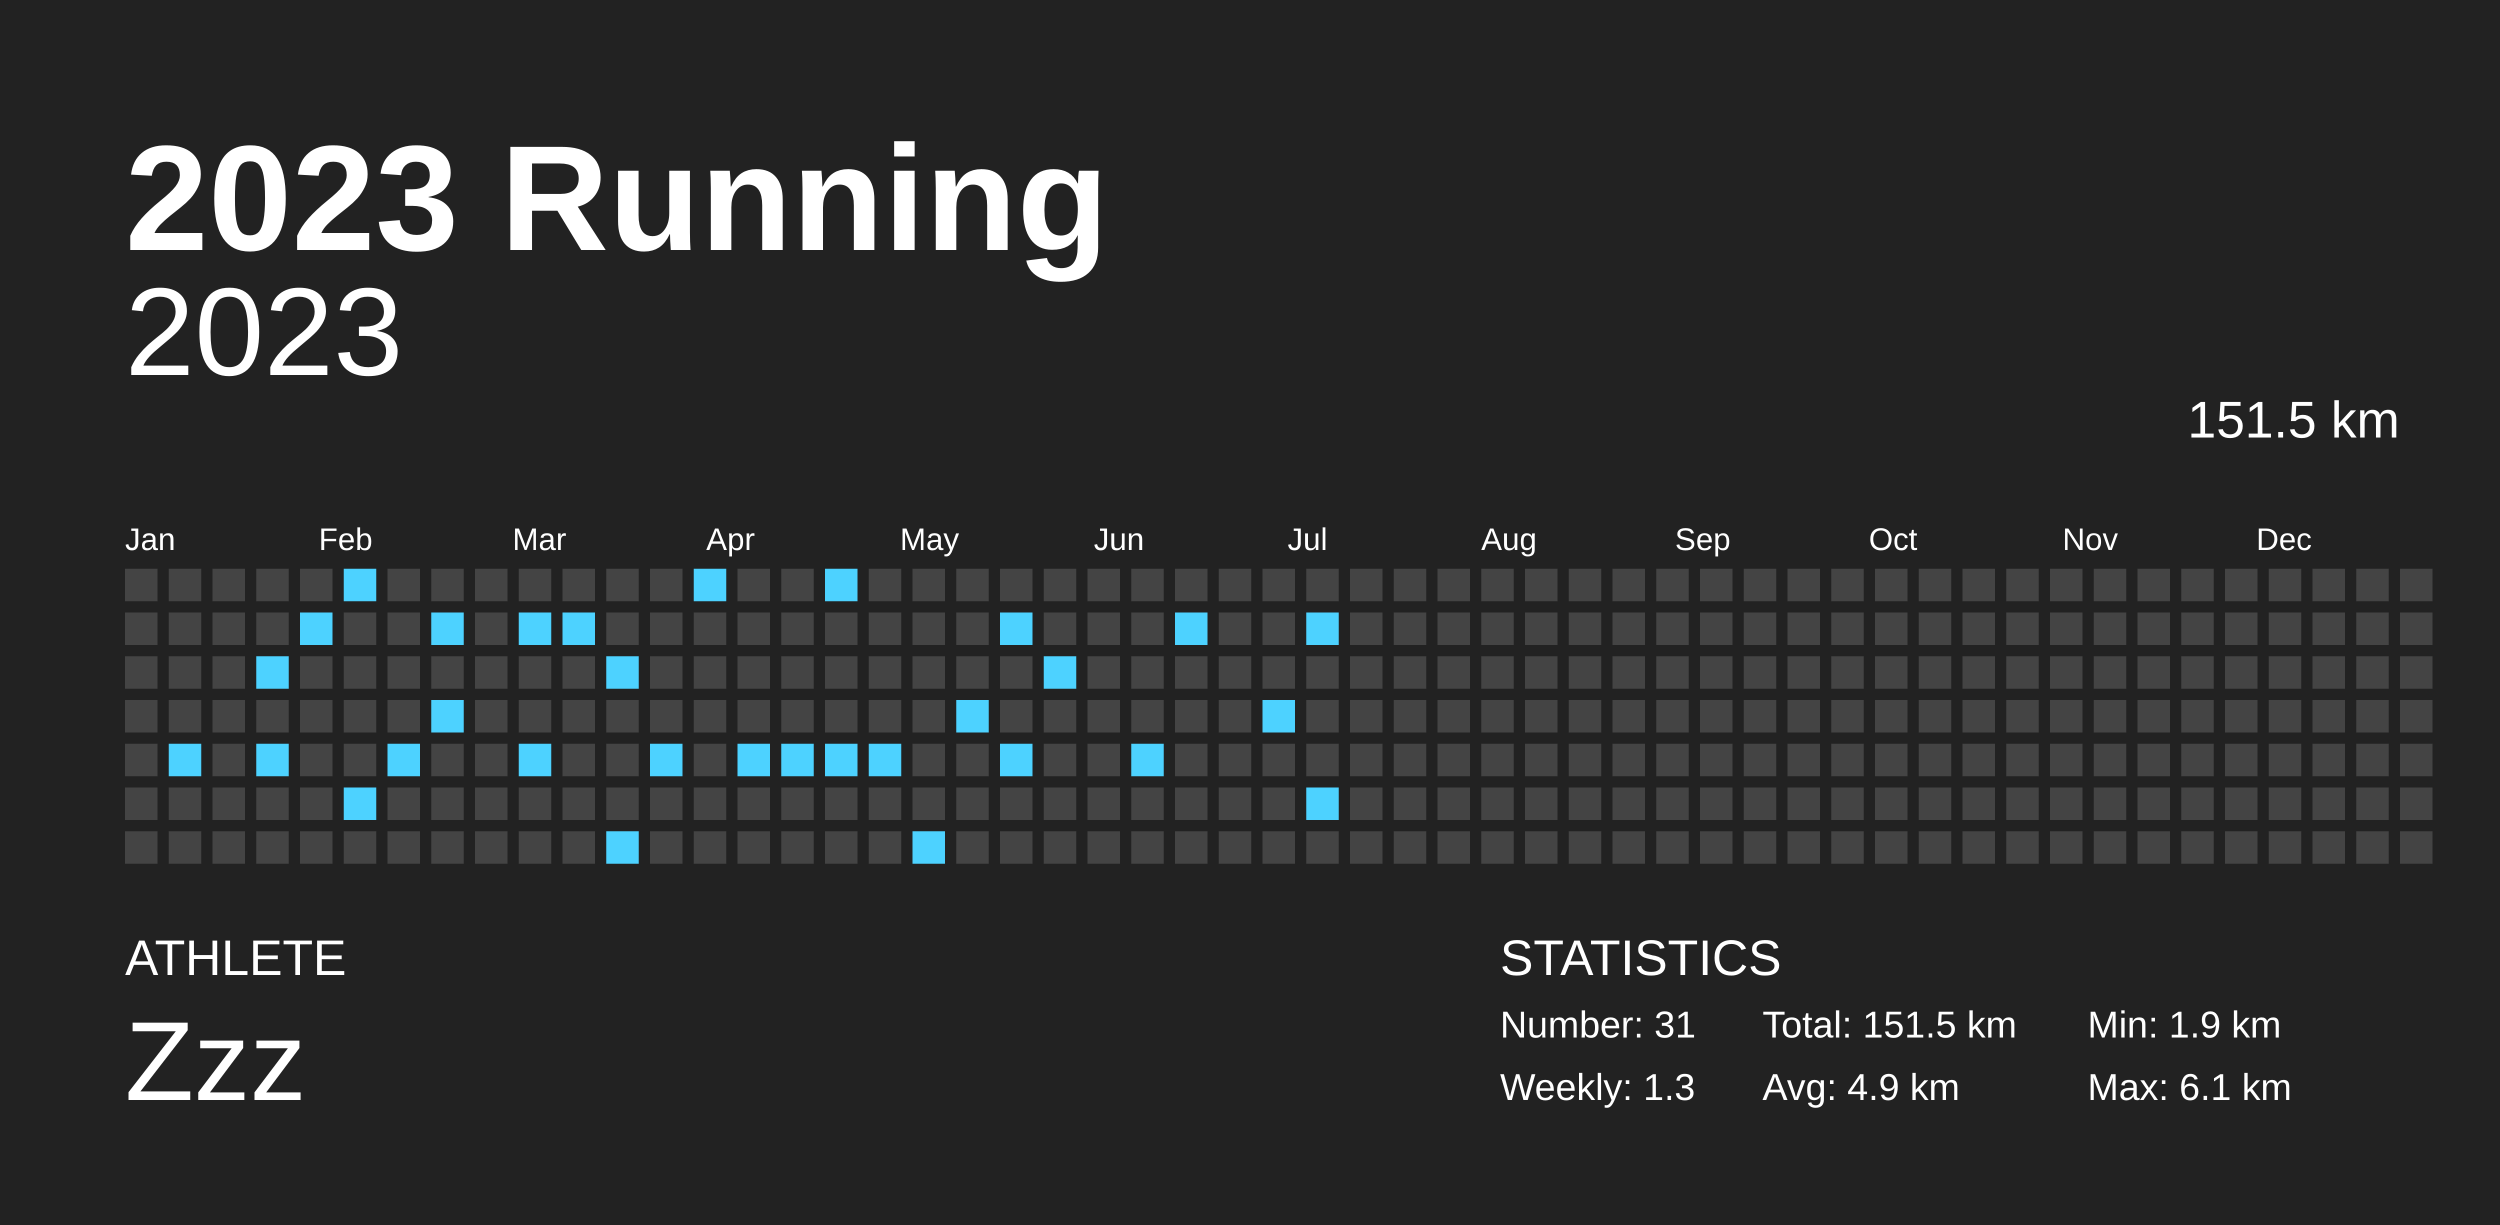
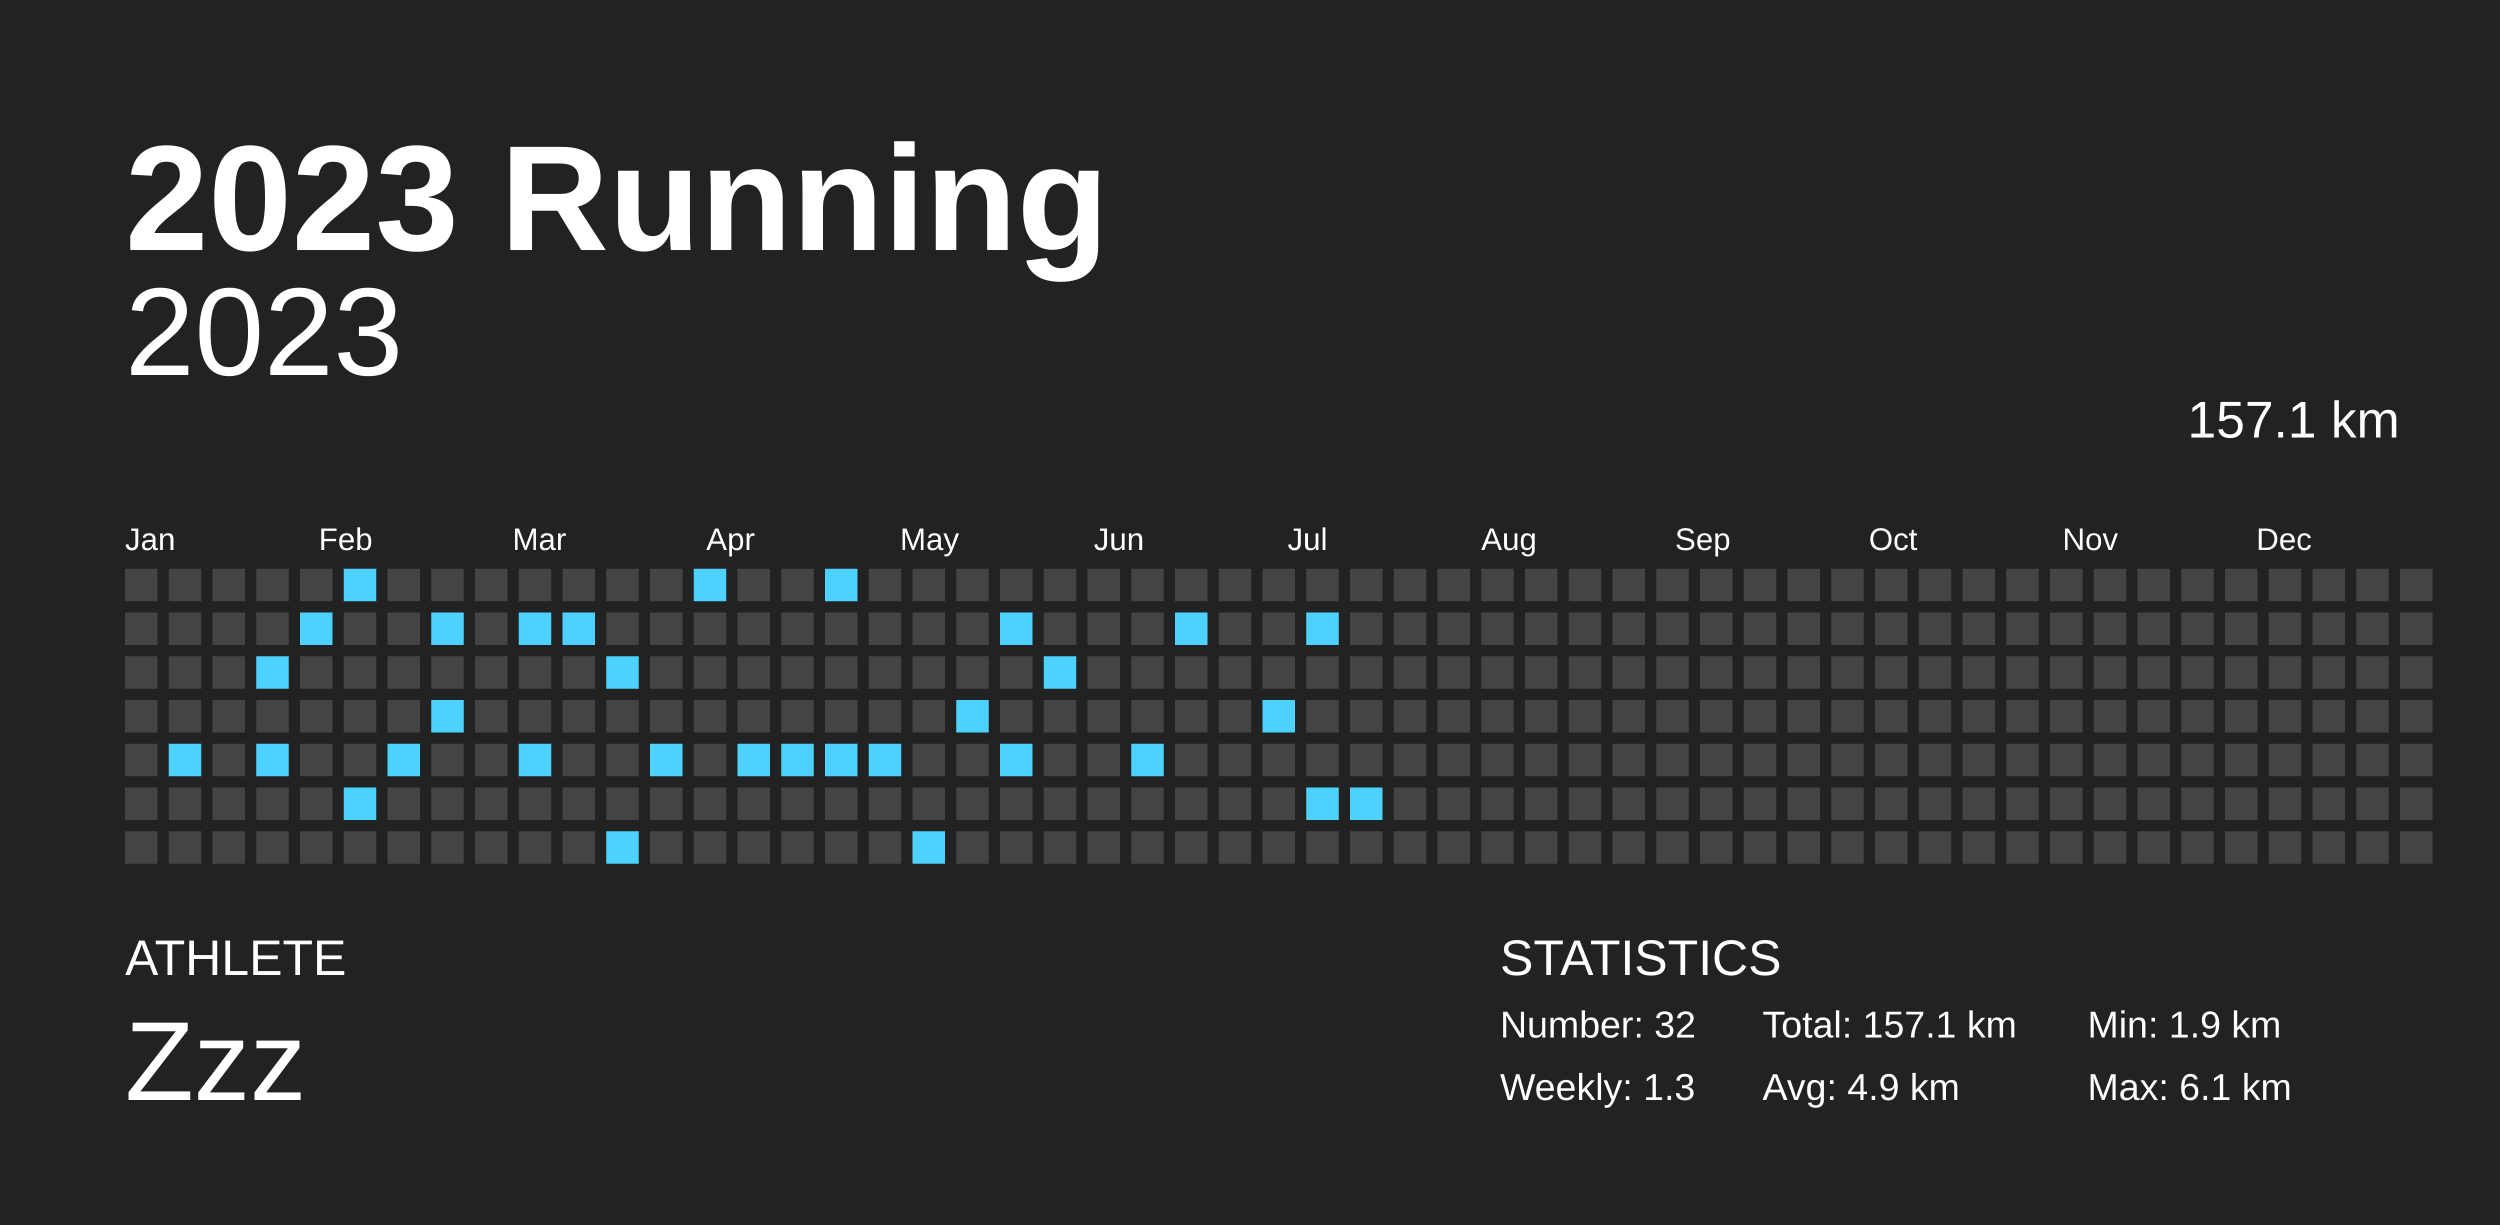
<svg xmlns="http://www.w3.org/2000/svg" baseProfile="full" height="98mm" version="1.1" viewBox="0,0,200,98" width="200mm">
  <defs />
  <rect fill="#222222" height="98" width="200" x="0" y="0" />
  <text fill="#FFFFFF" style="font-size:12px; font-family:Arial; font-weight:bold;" x="10" y="20">2023 Running</text>
  <text fill="#FFFFFF" style="font-size:4px; font-family:Arial" x="10" y="78">ATHLETE</text>
  <text fill="#FFFFFF" style="font-size:9px; font-family:Arial" x="10" y="88">Zzz</text>
  <text fill="#FFFFFF" style="font-size:4px; font-family:Arial" x="120" y="78">STATISTICS</text>
-   <text fill="#FFFFFF" style="font-size:3px; font-family:Arial" x="120" y="83">Number: 31</text>
+   <text fill="#FFFFFF" style="font-size:3px; font-family:Arial" x="120" y="83">Number: 32</text>
  <text fill="#FFFFFF" style="font-size:3px; font-family:Arial" x="120" y="88">Weekly: 1.3</text>
-   <text fill="#FFFFFF" style="font-size:3px; font-family:Arial" x="141" y="83">Total: 151.5 km</text>
+   <text fill="#FFFFFF" style="font-size:3px; font-family:Arial" x="141" y="83">Total: 157.1 km</text>
  <text fill="#FFFFFF" style="font-size:3px; font-family:Arial" x="141" y="88">Avg: 4.9 km</text>
  <text fill="#FFFFFF" style="font-size:3px; font-family:Arial" x="167" y="83">Min: 1.9 km</text>
  <text fill="#FFFFFF" style="font-size:3px; font-family:Arial" x="167" y="88">Max: 6.1 km</text>
  <text alignment-baseline="hanging" fill="#FFFFFF" style="font-size:10.0px; font-family:Arial;" x="10" y="30">2023</text>
-   <text alignment-baseline="hanging" fill="#FFFFFF" style="font-size:4.125px; font-family:Arial;" x="175" y="35">151.5 km</text>
+   <text alignment-baseline="hanging" fill="#FFFFFF" style="font-size:4.125px; font-family:Arial;" x="175" y="35">157.1 km</text>
  <text fill="#FFFFFF" style="font-size:2.5px; font-family:Arial" x="10.0" y="44">Jan</text>
  <text fill="#FFFFFF" style="font-size:2.5px; font-family:Arial" x="25.5" y="44">Feb</text>
  <text fill="#FFFFFF" style="font-size:2.5px; font-family:Arial" x="41.0" y="44">Mar</text>
  <text fill="#FFFFFF" style="font-size:2.5px; font-family:Arial" x="56.5" y="44">Apr</text>
  <text fill="#FFFFFF" style="font-size:2.5px; font-family:Arial" x="72.0" y="44">May</text>
  <text fill="#FFFFFF" style="font-size:2.5px; font-family:Arial" x="87.5" y="44">Jun</text>
  <text fill="#FFFFFF" style="font-size:2.5px; font-family:Arial" x="103.0" y="44">Jul</text>
  <text fill="#FFFFFF" style="font-size:2.5px; font-family:Arial" x="118.5" y="44">Aug</text>
  <text fill="#FFFFFF" style="font-size:2.5px; font-family:Arial" x="134.0" y="44">Sep</text>
  <text fill="#FFFFFF" style="font-size:2.5px; font-family:Arial" x="149.5" y="44">Oct</text>
  <text fill="#FFFFFF" style="font-size:2.5px; font-family:Arial" x="165.0" y="44">Nov</text>
  <text fill="#FFFFFF" style="font-size:2.5px; font-family:Arial" x="180.5" y="44">Dec</text>
  <rect fill="#444444" height="2.6" width="2.6" x="10.0" y="45.5" />
  <rect fill="#444444" height="2.6" width="2.6" x="10.0" y="49.0" />
  <rect fill="#444444" height="2.6" width="2.6" x="10.0" y="52.5" />
  <rect fill="#444444" height="2.6" width="2.6" x="10.0" y="56.0" />
  <rect fill="#444444" height="2.6" width="2.6" x="10.0" y="59.5" />
  <rect fill="#444444" height="2.6" width="2.6" x="10.0" y="63.0" />
  <rect fill="#444444" height="2.6" width="2.6" x="10.0" y="66.5" />
  <rect fill="#444444" height="2.6" width="2.6" x="13.5" y="45.5" />
  <rect fill="#444444" height="2.6" width="2.6" x="13.5" y="49.0" />
  <rect fill="#444444" height="2.6" width="2.6" x="13.5" y="52.5" />
  <rect fill="#444444" height="2.6" width="2.6" x="13.5" y="56.0" />
  <rect fill="#4dd2ff" height="2.6" width="2.6" x="13.5" y="59.5" />
  <rect fill="#444444" height="2.6" width="2.6" x="13.5" y="63.0" />
  <rect fill="#444444" height="2.6" width="2.6" x="13.5" y="66.5" />
  <rect fill="#444444" height="2.6" width="2.6" x="17.0" y="45.5" />
  <rect fill="#444444" height="2.6" width="2.6" x="17.0" y="49.0" />
  <rect fill="#444444" height="2.6" width="2.6" x="17.0" y="52.5" />
  <rect fill="#444444" height="2.6" width="2.6" x="17.0" y="56.0" />
  <rect fill="#444444" height="2.6" width="2.6" x="17.0" y="59.5" />
  <rect fill="#444444" height="2.6" width="2.6" x="17.0" y="63.0" />
  <rect fill="#444444" height="2.6" width="2.6" x="17.0" y="66.5" />
  <rect fill="#444444" height="2.6" width="2.6" x="20.5" y="45.5" />
  <rect fill="#444444" height="2.6" width="2.6" x="20.5" y="49.0" />
  <rect fill="#4dd2ff" height="2.6" width="2.6" x="20.5" y="52.5" />
  <rect fill="#444444" height="2.6" width="2.6" x="20.5" y="56.0" />
  <rect fill="#4dd2ff" height="2.6" width="2.6" x="20.5" y="59.5" />
  <rect fill="#444444" height="2.6" width="2.6" x="20.5" y="63.0" />
  <rect fill="#444444" height="2.6" width="2.6" x="20.5" y="66.5" />
  <rect fill="#444444" height="2.6" width="2.6" x="24.0" y="45.5" />
  <rect fill="#4dd2ff" height="2.6" width="2.6" x="24.0" y="49.0" />
  <rect fill="#444444" height="2.6" width="2.6" x="24.0" y="52.5" />
  <rect fill="#444444" height="2.6" width="2.6" x="24.0" y="56.0" />
  <rect fill="#444444" height="2.6" width="2.6" x="24.0" y="59.5" />
  <rect fill="#444444" height="2.6" width="2.6" x="24.0" y="63.0" />
  <rect fill="#444444" height="2.6" width="2.6" x="24.0" y="66.5" />
  <rect fill="#4dd2ff" height="2.6" width="2.6" x="27.5" y="45.5" />
  <rect fill="#444444" height="2.6" width="2.6" x="27.5" y="49.0" />
  <rect fill="#444444" height="2.6" width="2.6" x="27.5" y="52.5" />
  <rect fill="#444444" height="2.6" width="2.6" x="27.5" y="56.0" />
  <rect fill="#444444" height="2.6" width="2.6" x="27.5" y="59.5" />
  <rect fill="#4dd2ff" height="2.6" width="2.6" x="27.5" y="63.0" />
  <rect fill="#444444" height="2.6" width="2.6" x="27.5" y="66.5" />
  <rect fill="#444444" height="2.6" width="2.6" x="31.0" y="45.5" />
  <rect fill="#444444" height="2.6" width="2.6" x="31.0" y="49.0" />
  <rect fill="#444444" height="2.6" width="2.6" x="31.0" y="52.5" />
  <rect fill="#444444" height="2.6" width="2.6" x="31.0" y="56.0" />
  <rect fill="#4dd2ff" height="2.6" width="2.6" x="31.0" y="59.5" />
  <rect fill="#444444" height="2.6" width="2.6" x="31.0" y="63.0" />
  <rect fill="#444444" height="2.6" width="2.6" x="31.0" y="66.5" />
  <rect fill="#444444" height="2.6" width="2.6" x="34.5" y="45.5" />
  <rect fill="#4dd2ff" height="2.6" width="2.6" x="34.5" y="49.0" />
  <rect fill="#444444" height="2.6" width="2.6" x="34.5" y="52.5" />
  <rect fill="#4dd2ff" height="2.6" width="2.6" x="34.5" y="56.0" />
  <rect fill="#444444" height="2.6" width="2.6" x="34.5" y="59.5" />
  <rect fill="#444444" height="2.6" width="2.6" x="34.5" y="63.0" />
  <rect fill="#444444" height="2.6" width="2.6" x="34.5" y="66.5" />
  <rect fill="#444444" height="2.6" width="2.6" x="38.0" y="45.5" />
  <rect fill="#444444" height="2.6" width="2.6" x="38.0" y="49.0" />
  <rect fill="#444444" height="2.6" width="2.6" x="38.0" y="52.5" />
  <rect fill="#444444" height="2.6" width="2.6" x="38.0" y="56.0" />
  <rect fill="#444444" height="2.6" width="2.6" x="38.0" y="59.5" />
  <rect fill="#444444" height="2.6" width="2.6" x="38.0" y="63.0" />
  <rect fill="#444444" height="2.6" width="2.6" x="38.0" y="66.5" />
  <rect fill="#444444" height="2.6" width="2.6" x="41.5" y="45.5" />
  <rect fill="#4dd2ff" height="2.6" width="2.6" x="41.5" y="49.0" />
  <rect fill="#444444" height="2.6" width="2.6" x="41.5" y="52.5" />
  <rect fill="#444444" height="2.6" width="2.6" x="41.5" y="56.0" />
  <rect fill="#4dd2ff" height="2.6" width="2.6" x="41.5" y="59.5" />
  <rect fill="#444444" height="2.6" width="2.6" x="41.5" y="63.0" />
  <rect fill="#444444" height="2.6" width="2.6" x="41.5" y="66.5" />
  <rect fill="#444444" height="2.6" width="2.6" x="45.0" y="45.5" />
  <rect fill="#4dd2ff" height="2.6" width="2.6" x="45.0" y="49.0" />
  <rect fill="#444444" height="2.6" width="2.6" x="45.0" y="52.5" />
  <rect fill="#444444" height="2.6" width="2.6" x="45.0" y="56.0" />
  <rect fill="#444444" height="2.6" width="2.6" x="45.0" y="59.5" />
  <rect fill="#444444" height="2.6" width="2.6" x="45.0" y="63.0" />
  <rect fill="#444444" height="2.6" width="2.6" x="45.0" y="66.5" />
  <rect fill="#444444" height="2.6" width="2.6" x="48.5" y="45.5" />
  <rect fill="#444444" height="2.6" width="2.6" x="48.5" y="49.0" />
  <rect fill="#4dd2ff" height="2.6" width="2.6" x="48.5" y="52.5" />
  <rect fill="#444444" height="2.6" width="2.6" x="48.5" y="56.0" />
  <rect fill="#444444" height="2.6" width="2.6" x="48.5" y="59.5" />
  <rect fill="#444444" height="2.6" width="2.6" x="48.5" y="63.0" />
  <rect fill="#4dd2ff" height="2.6" width="2.6" x="48.5" y="66.5" />
  <rect fill="#444444" height="2.6" width="2.6" x="52.0" y="45.5" />
  <rect fill="#444444" height="2.6" width="2.6" x="52.0" y="49.0" />
  <rect fill="#444444" height="2.6" width="2.6" x="52.0" y="52.5" />
  <rect fill="#444444" height="2.6" width="2.6" x="52.0" y="56.0" />
  <rect fill="#4dd2ff" height="2.6" width="2.6" x="52.0" y="59.5" />
  <rect fill="#444444" height="2.6" width="2.6" x="52.0" y="63.0" />
  <rect fill="#444444" height="2.6" width="2.6" x="52.0" y="66.5" />
  <rect fill="#4dd2ff" height="2.6" width="2.6" x="55.5" y="45.5" />
  <rect fill="#444444" height="2.6" width="2.6" x="55.5" y="49.0" />
  <rect fill="#444444" height="2.6" width="2.6" x="55.5" y="52.5" />
  <rect fill="#444444" height="2.6" width="2.6" x="55.5" y="56.0" />
  <rect fill="#444444" height="2.6" width="2.6" x="55.5" y="59.5" />
  <rect fill="#444444" height="2.6" width="2.6" x="55.5" y="63.0" />
  <rect fill="#444444" height="2.6" width="2.6" x="55.5" y="66.5" />
  <rect fill="#444444" height="2.6" width="2.6" x="59.0" y="45.5" />
  <rect fill="#444444" height="2.6" width="2.6" x="59.0" y="49.0" />
  <rect fill="#444444" height="2.6" width="2.6" x="59.0" y="52.5" />
  <rect fill="#444444" height="2.6" width="2.6" x="59.0" y="56.0" />
  <rect fill="#4dd2ff" height="2.6" width="2.6" x="59.0" y="59.5" />
  <rect fill="#444444" height="2.6" width="2.6" x="59.0" y="63.0" />
  <rect fill="#444444" height="2.6" width="2.6" x="59.0" y="66.5" />
  <rect fill="#444444" height="2.6" width="2.6" x="62.5" y="45.5" />
  <rect fill="#444444" height="2.6" width="2.6" x="62.5" y="49.0" />
  <rect fill="#444444" height="2.6" width="2.6" x="62.5" y="52.5" />
  <rect fill="#444444" height="2.6" width="2.6" x="62.5" y="56.0" />
  <rect fill="#4dd2ff" height="2.6" width="2.6" x="62.5" y="59.5" />
  <rect fill="#444444" height="2.6" width="2.6" x="62.5" y="63.0" />
  <rect fill="#444444" height="2.6" width="2.6" x="62.5" y="66.5" />
  <rect fill="#4dd2ff" height="2.6" width="2.6" x="66.0" y="45.5" />
  <rect fill="#444444" height="2.6" width="2.6" x="66.0" y="49.0" />
  <rect fill="#444444" height="2.6" width="2.6" x="66.0" y="52.5" />
  <rect fill="#444444" height="2.6" width="2.6" x="66.0" y="56.0" />
  <rect fill="#4dd2ff" height="2.6" width="2.6" x="66.0" y="59.5" />
  <rect fill="#444444" height="2.6" width="2.6" x="66.0" y="63.0" />
  <rect fill="#444444" height="2.6" width="2.6" x="66.0" y="66.5" />
  <rect fill="#444444" height="2.6" width="2.6" x="69.5" y="45.5" />
  <rect fill="#444444" height="2.6" width="2.6" x="69.5" y="49.0" />
  <rect fill="#444444" height="2.6" width="2.6" x="69.5" y="52.5" />
  <rect fill="#444444" height="2.6" width="2.6" x="69.5" y="56.0" />
  <rect fill="#4dd2ff" height="2.6" width="2.6" x="69.5" y="59.5" />
  <rect fill="#444444" height="2.6" width="2.6" x="69.5" y="63.0" />
  <rect fill="#444444" height="2.6" width="2.6" x="69.5" y="66.5" />
  <rect fill="#444444" height="2.6" width="2.6" x="73.0" y="45.5" />
  <rect fill="#444444" height="2.6" width="2.6" x="73.0" y="49.0" />
  <rect fill="#444444" height="2.6" width="2.6" x="73.0" y="52.5" />
  <rect fill="#444444" height="2.6" width="2.6" x="73.0" y="56.0" />
  <rect fill="#444444" height="2.6" width="2.6" x="73.0" y="59.5" />
  <rect fill="#444444" height="2.6" width="2.6" x="73.0" y="63.0" />
  <rect fill="#4dd2ff" height="2.6" width="2.6" x="73.0" y="66.5" />
  <rect fill="#444444" height="2.6" width="2.6" x="76.5" y="45.5" />
  <rect fill="#444444" height="2.6" width="2.6" x="76.5" y="49.0" />
  <rect fill="#444444" height="2.6" width="2.6" x="76.5" y="52.5" />
  <rect fill="#4dd2ff" height="2.6" width="2.6" x="76.5" y="56.0" />
  <rect fill="#444444" height="2.6" width="2.6" x="76.5" y="59.5" />
  <rect fill="#444444" height="2.6" width="2.6" x="76.5" y="63.0" />
  <rect fill="#444444" height="2.6" width="2.6" x="76.5" y="66.5" />
  <rect fill="#444444" height="2.6" width="2.6" x="80.0" y="45.5" />
  <rect fill="#4dd2ff" height="2.6" width="2.6" x="80.0" y="49.0" />
  <rect fill="#444444" height="2.6" width="2.6" x="80.0" y="52.5" />
  <rect fill="#444444" height="2.6" width="2.6" x="80.0" y="56.0" />
  <rect fill="#4dd2ff" height="2.6" width="2.6" x="80.0" y="59.5" />
  <rect fill="#444444" height="2.6" width="2.6" x="80.0" y="63.0" />
  <rect fill="#444444" height="2.6" width="2.6" x="80.0" y="66.5" />
  <rect fill="#444444" height="2.6" width="2.6" x="83.5" y="45.5" />
  <rect fill="#444444" height="2.6" width="2.6" x="83.5" y="49.0" />
  <rect fill="#4dd2ff" height="2.6" width="2.6" x="83.5" y="52.5" />
  <rect fill="#444444" height="2.6" width="2.6" x="83.5" y="56.0" />
  <rect fill="#444444" height="2.6" width="2.6" x="83.5" y="59.5" />
  <rect fill="#444444" height="2.6" width="2.6" x="83.5" y="63.0" />
  <rect fill="#444444" height="2.6" width="2.6" x="83.5" y="66.5" />
  <rect fill="#444444" height="2.6" width="2.6" x="87.0" y="45.5" />
  <rect fill="#444444" height="2.6" width="2.6" x="87.0" y="49.0" />
  <rect fill="#444444" height="2.6" width="2.6" x="87.0" y="52.5" />
  <rect fill="#444444" height="2.6" width="2.6" x="87.0" y="56.0" />
  <rect fill="#444444" height="2.6" width="2.6" x="87.0" y="59.5" />
  <rect fill="#444444" height="2.6" width="2.6" x="87.0" y="63.0" />
  <rect fill="#444444" height="2.6" width="2.6" x="87.0" y="66.5" />
  <rect fill="#444444" height="2.6" width="2.6" x="90.5" y="45.5" />
  <rect fill="#444444" height="2.6" width="2.6" x="90.5" y="49.0" />
  <rect fill="#444444" height="2.6" width="2.6" x="90.5" y="52.5" />
  <rect fill="#444444" height="2.6" width="2.6" x="90.5" y="56.0" />
  <rect fill="#4dd2ff" height="2.6" width="2.6" x="90.5" y="59.5" />
  <rect fill="#444444" height="2.6" width="2.6" x="90.5" y="63.0" />
  <rect fill="#444444" height="2.6" width="2.6" x="90.5" y="66.5" />
  <rect fill="#444444" height="2.6" width="2.6" x="94.0" y="45.5" />
  <rect fill="#4dd2ff" height="2.6" width="2.6" x="94.0" y="49.0" />
  <rect fill="#444444" height="2.6" width="2.6" x="94.0" y="52.5" />
  <rect fill="#444444" height="2.6" width="2.6" x="94.0" y="56.0" />
  <rect fill="#444444" height="2.6" width="2.6" x="94.0" y="59.5" />
  <rect fill="#444444" height="2.6" width="2.6" x="94.0" y="63.0" />
  <rect fill="#444444" height="2.6" width="2.6" x="94.0" y="66.5" />
  <rect fill="#444444" height="2.6" width="2.6" x="97.5" y="45.5" />
  <rect fill="#444444" height="2.6" width="2.6" x="97.5" y="49.0" />
  <rect fill="#444444" height="2.6" width="2.6" x="97.5" y="52.5" />
  <rect fill="#444444" height="2.6" width="2.6" x="97.5" y="56.0" />
  <rect fill="#444444" height="2.6" width="2.6" x="97.5" y="59.5" />
  <rect fill="#444444" height="2.6" width="2.6" x="97.5" y="63.0" />
  <rect fill="#444444" height="2.6" width="2.6" x="97.5" y="66.5" />
  <rect fill="#444444" height="2.6" width="2.6" x="101.0" y="45.5" />
  <rect fill="#444444" height="2.6" width="2.6" x="101.0" y="49.0" />
  <rect fill="#444444" height="2.6" width="2.6" x="101.0" y="52.5" />
  <rect fill="#4dd2ff" height="2.6" width="2.6" x="101.0" y="56.0" />
  <rect fill="#444444" height="2.6" width="2.6" x="101.0" y="59.5" />
  <rect fill="#444444" height="2.6" width="2.6" x="101.0" y="63.0" />
  <rect fill="#444444" height="2.6" width="2.6" x="101.0" y="66.5" />
  <rect fill="#444444" height="2.6" width="2.6" x="104.5" y="45.5" />
  <rect fill="#4dd2ff" height="2.6" width="2.6" x="104.5" y="49.0" />
  <rect fill="#444444" height="2.6" width="2.6" x="104.5" y="52.5" />
  <rect fill="#444444" height="2.6" width="2.6" x="104.5" y="56.0" />
  <rect fill="#444444" height="2.6" width="2.6" x="104.5" y="59.5" />
  <rect fill="#4dd2ff" height="2.6" width="2.6" x="104.5" y="63.0" />
  <rect fill="#444444" height="2.6" width="2.6" x="104.5" y="66.5" />
  <rect fill="#444444" height="2.6" width="2.6" x="108.0" y="45.5" />
  <rect fill="#444444" height="2.6" width="2.6" x="108.0" y="49.0" />
  <rect fill="#444444" height="2.6" width="2.6" x="108.0" y="52.5" />
  <rect fill="#444444" height="2.6" width="2.6" x="108.0" y="56.0" />
  <rect fill="#444444" height="2.6" width="2.6" x="108.0" y="59.5" />
-   <rect fill="#444444" height="2.6" width="2.6" x="108.0" y="63.0" />
+   <rect fill="#4dd2ff" height="2.6" width="2.6" x="108.0" y="63.0" />
  <rect fill="#444444" height="2.6" width="2.6" x="108.0" y="66.5" />
  <rect fill="#444444" height="2.6" width="2.6" x="111.5" y="45.5" />
  <rect fill="#444444" height="2.6" width="2.6" x="111.5" y="49.0" />
  <rect fill="#444444" height="2.6" width="2.6" x="111.5" y="52.5" />
  <rect fill="#444444" height="2.6" width="2.6" x="111.5" y="56.0" />
  <rect fill="#444444" height="2.6" width="2.6" x="111.5" y="59.5" />
  <rect fill="#444444" height="2.6" width="2.6" x="111.5" y="63.0" />
  <rect fill="#444444" height="2.6" width="2.6" x="111.5" y="66.5" />
  <rect fill="#444444" height="2.6" width="2.6" x="115.0" y="45.5" />
  <rect fill="#444444" height="2.6" width="2.6" x="115.0" y="49.0" />
  <rect fill="#444444" height="2.6" width="2.6" x="115.0" y="52.5" />
  <rect fill="#444444" height="2.6" width="2.6" x="115.0" y="56.0" />
  <rect fill="#444444" height="2.6" width="2.6" x="115.0" y="59.5" />
  <rect fill="#444444" height="2.6" width="2.6" x="115.0" y="63.0" />
  <rect fill="#444444" height="2.6" width="2.6" x="115.0" y="66.5" />
  <rect fill="#444444" height="2.6" width="2.6" x="118.5" y="45.5" />
  <rect fill="#444444" height="2.6" width="2.6" x="118.5" y="49.0" />
  <rect fill="#444444" height="2.6" width="2.6" x="118.5" y="52.5" />
  <rect fill="#444444" height="2.6" width="2.6" x="118.5" y="56.0" />
  <rect fill="#444444" height="2.6" width="2.6" x="118.5" y="59.5" />
  <rect fill="#444444" height="2.6" width="2.6" x="118.5" y="63.0" />
  <rect fill="#444444" height="2.6" width="2.6" x="118.5" y="66.5" />
  <rect fill="#444444" height="2.6" width="2.6" x="122.0" y="45.5" />
  <rect fill="#444444" height="2.6" width="2.6" x="122.0" y="49.0" />
  <rect fill="#444444" height="2.6" width="2.6" x="122.0" y="52.5" />
  <rect fill="#444444" height="2.6" width="2.6" x="122.0" y="56.0" />
  <rect fill="#444444" height="2.6" width="2.6" x="122.0" y="59.5" />
  <rect fill="#444444" height="2.6" width="2.6" x="122.0" y="63.0" />
  <rect fill="#444444" height="2.6" width="2.6" x="122.0" y="66.5" />
  <rect fill="#444444" height="2.6" width="2.6" x="125.5" y="45.5" />
  <rect fill="#444444" height="2.6" width="2.6" x="125.5" y="49.0" />
  <rect fill="#444444" height="2.6" width="2.6" x="125.5" y="52.5" />
  <rect fill="#444444" height="2.6" width="2.6" x="125.5" y="56.0" />
  <rect fill="#444444" height="2.6" width="2.6" x="125.5" y="59.5" />
  <rect fill="#444444" height="2.6" width="2.6" x="125.5" y="63.0" />
  <rect fill="#444444" height="2.6" width="2.6" x="125.5" y="66.5" />
  <rect fill="#444444" height="2.6" width="2.6" x="129.0" y="45.5" />
  <rect fill="#444444" height="2.6" width="2.6" x="129.0" y="49.0" />
  <rect fill="#444444" height="2.6" width="2.6" x="129.0" y="52.5" />
  <rect fill="#444444" height="2.6" width="2.6" x="129.0" y="56.0" />
  <rect fill="#444444" height="2.6" width="2.6" x="129.0" y="59.5" />
  <rect fill="#444444" height="2.6" width="2.6" x="129.0" y="63.0" />
  <rect fill="#444444" height="2.6" width="2.6" x="129.0" y="66.5" />
  <rect fill="#444444" height="2.6" width="2.6" x="132.5" y="45.5" />
  <rect fill="#444444" height="2.6" width="2.6" x="132.5" y="49.0" />
  <rect fill="#444444" height="2.6" width="2.6" x="132.5" y="52.5" />
  <rect fill="#444444" height="2.6" width="2.6" x="132.5" y="56.0" />
  <rect fill="#444444" height="2.6" width="2.6" x="132.5" y="59.5" />
  <rect fill="#444444" height="2.6" width="2.6" x="132.5" y="63.0" />
  <rect fill="#444444" height="2.6" width="2.6" x="132.5" y="66.5" />
  <rect fill="#444444" height="2.6" width="2.6" x="136.0" y="45.5" />
  <rect fill="#444444" height="2.6" width="2.6" x="136.0" y="49.0" />
  <rect fill="#444444" height="2.6" width="2.6" x="136.0" y="52.5" />
  <rect fill="#444444" height="2.6" width="2.6" x="136.0" y="56.0" />
  <rect fill="#444444" height="2.6" width="2.6" x="136.0" y="59.5" />
  <rect fill="#444444" height="2.6" width="2.6" x="136.0" y="63.0" />
  <rect fill="#444444" height="2.6" width="2.6" x="136.0" y="66.5" />
  <rect fill="#444444" height="2.6" width="2.6" x="139.5" y="45.5" />
  <rect fill="#444444" height="2.6" width="2.6" x="139.5" y="49.0" />
  <rect fill="#444444" height="2.6" width="2.6" x="139.5" y="52.5" />
  <rect fill="#444444" height="2.6" width="2.6" x="139.5" y="56.0" />
  <rect fill="#444444" height="2.6" width="2.6" x="139.5" y="59.5" />
  <rect fill="#444444" height="2.6" width="2.6" x="139.5" y="63.0" />
  <rect fill="#444444" height="2.6" width="2.6" x="139.5" y="66.5" />
  <rect fill="#444444" height="2.6" width="2.6" x="143.0" y="45.5" />
  <rect fill="#444444" height="2.6" width="2.6" x="143.0" y="49.0" />
  <rect fill="#444444" height="2.6" width="2.6" x="143.0" y="52.5" />
  <rect fill="#444444" height="2.6" width="2.6" x="143.0" y="56.0" />
  <rect fill="#444444" height="2.6" width="2.6" x="143.0" y="59.5" />
  <rect fill="#444444" height="2.6" width="2.6" x="143.0" y="63.0" />
  <rect fill="#444444" height="2.6" width="2.6" x="143.0" y="66.5" />
  <rect fill="#444444" height="2.6" width="2.6" x="146.5" y="45.5" />
  <rect fill="#444444" height="2.6" width="2.6" x="146.5" y="49.0" />
  <rect fill="#444444" height="2.6" width="2.6" x="146.5" y="52.5" />
  <rect fill="#444444" height="2.6" width="2.6" x="146.5" y="56.0" />
  <rect fill="#444444" height="2.6" width="2.6" x="146.5" y="59.5" />
  <rect fill="#444444" height="2.6" width="2.6" x="146.5" y="63.0" />
  <rect fill="#444444" height="2.6" width="2.6" x="146.5" y="66.5" />
  <rect fill="#444444" height="2.6" width="2.6" x="150.0" y="45.5" />
  <rect fill="#444444" height="2.6" width="2.6" x="150.0" y="49.0" />
  <rect fill="#444444" height="2.6" width="2.6" x="150.0" y="52.5" />
  <rect fill="#444444" height="2.6" width="2.6" x="150.0" y="56.0" />
  <rect fill="#444444" height="2.6" width="2.6" x="150.0" y="59.5" />
  <rect fill="#444444" height="2.6" width="2.6" x="150.0" y="63.0" />
  <rect fill="#444444" height="2.6" width="2.6" x="150.0" y="66.5" />
  <rect fill="#444444" height="2.6" width="2.6" x="153.5" y="45.5" />
  <rect fill="#444444" height="2.6" width="2.6" x="153.5" y="49.0" />
  <rect fill="#444444" height="2.6" width="2.6" x="153.5" y="52.5" />
  <rect fill="#444444" height="2.6" width="2.6" x="153.5" y="56.0" />
  <rect fill="#444444" height="2.6" width="2.6" x="153.5" y="59.5" />
  <rect fill="#444444" height="2.6" width="2.6" x="153.5" y="63.0" />
  <rect fill="#444444" height="2.6" width="2.6" x="153.5" y="66.5" />
  <rect fill="#444444" height="2.6" width="2.6" x="157.0" y="45.5" />
  <rect fill="#444444" height="2.6" width="2.6" x="157.0" y="49.0" />
  <rect fill="#444444" height="2.6" width="2.6" x="157.0" y="52.5" />
  <rect fill="#444444" height="2.6" width="2.6" x="157.0" y="56.0" />
  <rect fill="#444444" height="2.6" width="2.6" x="157.0" y="59.5" />
  <rect fill="#444444" height="2.6" width="2.6" x="157.0" y="63.0" />
  <rect fill="#444444" height="2.6" width="2.6" x="157.0" y="66.5" />
  <rect fill="#444444" height="2.6" width="2.6" x="160.5" y="45.5" />
  <rect fill="#444444" height="2.6" width="2.6" x="160.5" y="49.0" />
  <rect fill="#444444" height="2.6" width="2.6" x="160.5" y="52.5" />
  <rect fill="#444444" height="2.6" width="2.6" x="160.5" y="56.0" />
  <rect fill="#444444" height="2.6" width="2.6" x="160.5" y="59.5" />
  <rect fill="#444444" height="2.6" width="2.6" x="160.5" y="63.0" />
  <rect fill="#444444" height="2.6" width="2.6" x="160.5" y="66.5" />
  <rect fill="#444444" height="2.6" width="2.6" x="164.0" y="45.5" />
  <rect fill="#444444" height="2.6" width="2.6" x="164.0" y="49.0" />
  <rect fill="#444444" height="2.6" width="2.6" x="164.0" y="52.5" />
  <rect fill="#444444" height="2.6" width="2.6" x="164.0" y="56.0" />
  <rect fill="#444444" height="2.6" width="2.6" x="164.0" y="59.5" />
  <rect fill="#444444" height="2.6" width="2.6" x="164.0" y="63.0" />
  <rect fill="#444444" height="2.6" width="2.6" x="164.0" y="66.5" />
  <rect fill="#444444" height="2.6" width="2.6" x="167.5" y="45.5" />
  <rect fill="#444444" height="2.6" width="2.6" x="167.5" y="49.0" />
  <rect fill="#444444" height="2.6" width="2.6" x="167.5" y="52.5" />
  <rect fill="#444444" height="2.6" width="2.6" x="167.5" y="56.0" />
  <rect fill="#444444" height="2.6" width="2.6" x="167.5" y="59.5" />
  <rect fill="#444444" height="2.6" width="2.6" x="167.5" y="63.0" />
  <rect fill="#444444" height="2.6" width="2.6" x="167.5" y="66.5" />
  <rect fill="#444444" height="2.6" width="2.6" x="171.0" y="45.5" />
  <rect fill="#444444" height="2.6" width="2.6" x="171.0" y="49.0" />
  <rect fill="#444444" height="2.6" width="2.6" x="171.0" y="52.5" />
  <rect fill="#444444" height="2.6" width="2.6" x="171.0" y="56.0" />
  <rect fill="#444444" height="2.6" width="2.6" x="171.0" y="59.5" />
  <rect fill="#444444" height="2.6" width="2.6" x="171.0" y="63.0" />
  <rect fill="#444444" height="2.6" width="2.6" x="171.0" y="66.5" />
  <rect fill="#444444" height="2.6" width="2.6" x="174.5" y="45.5" />
  <rect fill="#444444" height="2.6" width="2.6" x="174.5" y="49.0" />
  <rect fill="#444444" height="2.6" width="2.6" x="174.5" y="52.5" />
  <rect fill="#444444" height="2.6" width="2.6" x="174.5" y="56.0" />
  <rect fill="#444444" height="2.6" width="2.6" x="174.5" y="59.5" />
  <rect fill="#444444" height="2.6" width="2.6" x="174.5" y="63.0" />
  <rect fill="#444444" height="2.6" width="2.6" x="174.5" y="66.5" />
  <rect fill="#444444" height="2.6" width="2.6" x="178.0" y="45.5" />
  <rect fill="#444444" height="2.6" width="2.6" x="178.0" y="49.0" />
  <rect fill="#444444" height="2.6" width="2.6" x="178.0" y="52.5" />
  <rect fill="#444444" height="2.6" width="2.6" x="178.0" y="56.0" />
  <rect fill="#444444" height="2.6" width="2.6" x="178.0" y="59.5" />
  <rect fill="#444444" height="2.6" width="2.6" x="178.0" y="63.0" />
  <rect fill="#444444" height="2.6" width="2.6" x="178.0" y="66.5" />
  <rect fill="#444444" height="2.6" width="2.6" x="181.5" y="45.5" />
  <rect fill="#444444" height="2.6" width="2.6" x="181.5" y="49.0" />
  <rect fill="#444444" height="2.6" width="2.6" x="181.5" y="52.5" />
  <rect fill="#444444" height="2.6" width="2.6" x="181.5" y="56.0" />
  <rect fill="#444444" height="2.6" width="2.6" x="181.5" y="59.5" />
  <rect fill="#444444" height="2.6" width="2.6" x="181.5" y="63.0" />
  <rect fill="#444444" height="2.6" width="2.6" x="181.5" y="66.5" />
  <rect fill="#444444" height="2.6" width="2.6" x="185.0" y="45.5" />
  <rect fill="#444444" height="2.6" width="2.6" x="185.0" y="49.0" />
  <rect fill="#444444" height="2.6" width="2.6" x="185.0" y="52.5" />
  <rect fill="#444444" height="2.6" width="2.6" x="185.0" y="56.0" />
  <rect fill="#444444" height="2.6" width="2.6" x="185.0" y="59.5" />
  <rect fill="#444444" height="2.6" width="2.6" x="185.0" y="63.0" />
  <rect fill="#444444" height="2.6" width="2.6" x="185.0" y="66.5" />
  <rect fill="#444444" height="2.6" width="2.6" x="188.5" y="45.5" />
  <rect fill="#444444" height="2.6" width="2.6" x="188.5" y="49.0" />
  <rect fill="#444444" height="2.6" width="2.6" x="188.5" y="52.5" />
  <rect fill="#444444" height="2.6" width="2.6" x="188.5" y="56.0" />
  <rect fill="#444444" height="2.6" width="2.6" x="188.5" y="59.5" />
  <rect fill="#444444" height="2.6" width="2.6" x="188.5" y="63.0" />
  <rect fill="#444444" height="2.6" width="2.6" x="188.5" y="66.5" />
  <rect fill="#444444" height="2.6" width="2.6" x="192.0" y="45.5" />
  <rect fill="#444444" height="2.6" width="2.6" x="192.0" y="49.0" />
  <rect fill="#444444" height="2.6" width="2.6" x="192.0" y="52.5" />
  <rect fill="#444444" height="2.6" width="2.6" x="192.0" y="56.0" />
  <rect fill="#444444" height="2.6" width="2.6" x="192.0" y="59.5" />
  <rect fill="#444444" height="2.6" width="2.6" x="192.0" y="63.0" />
  <rect fill="#444444" height="2.6" width="2.6" x="192.0" y="66.5" />
</svg>
